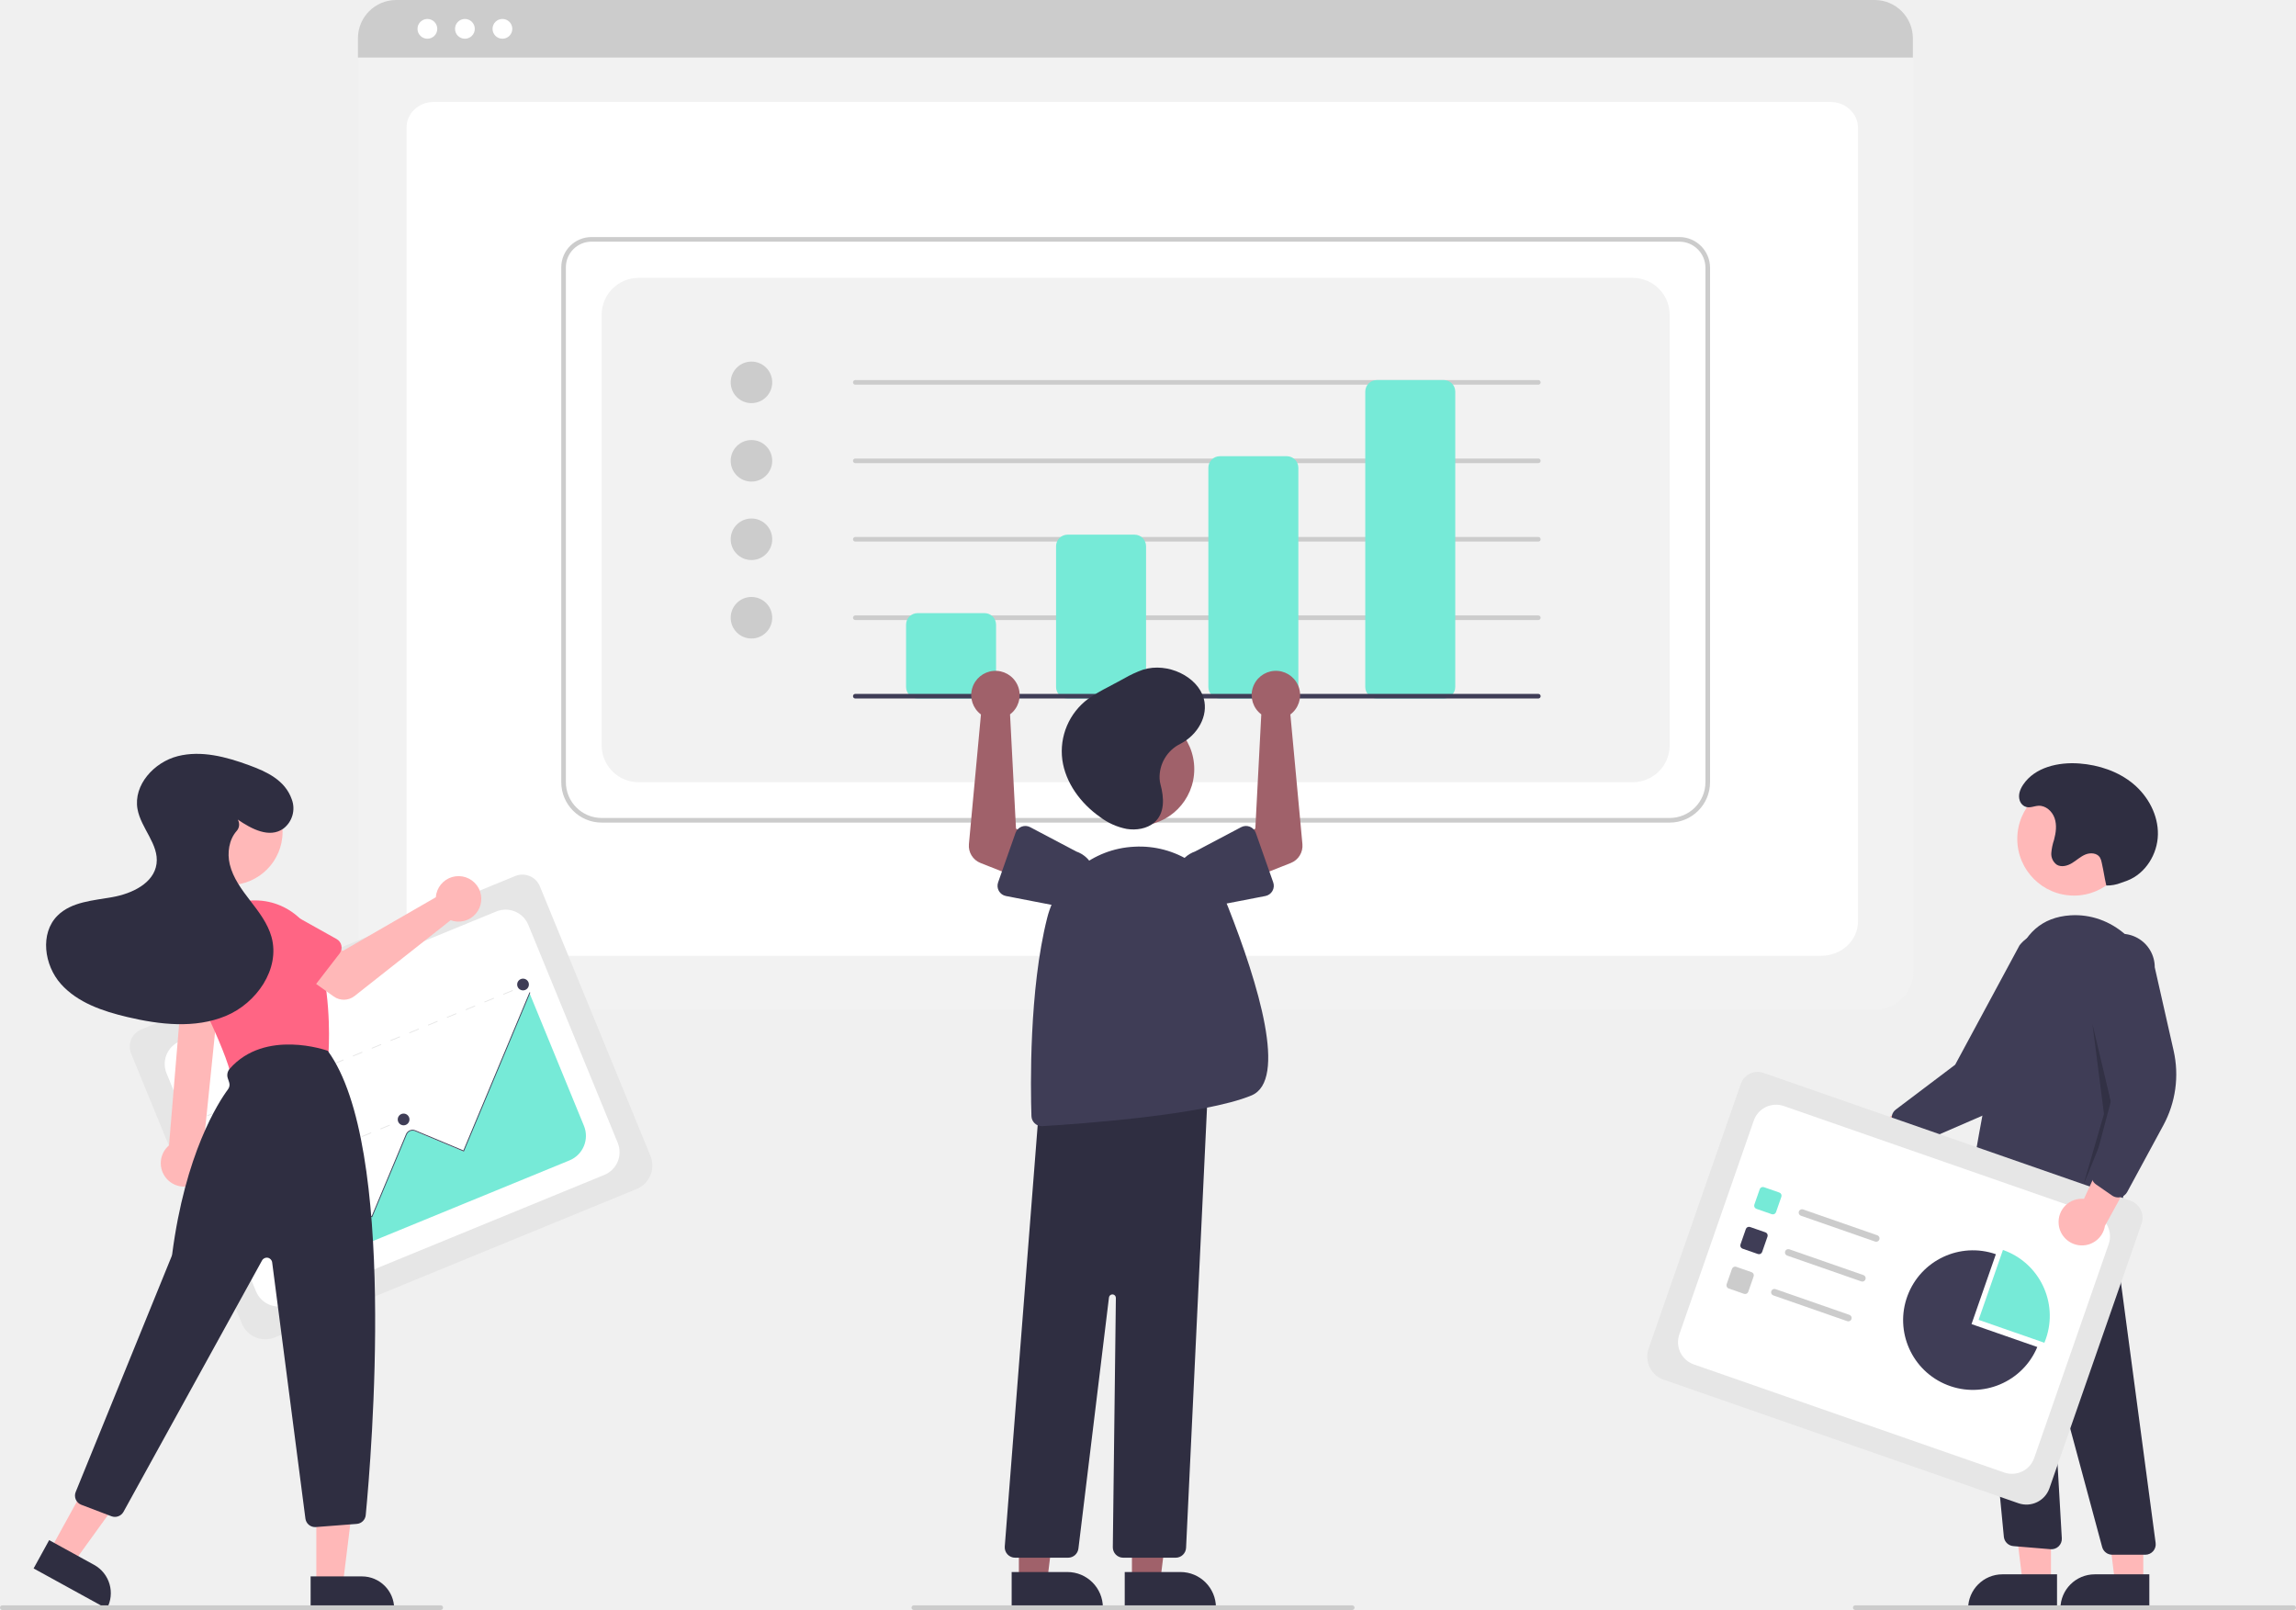
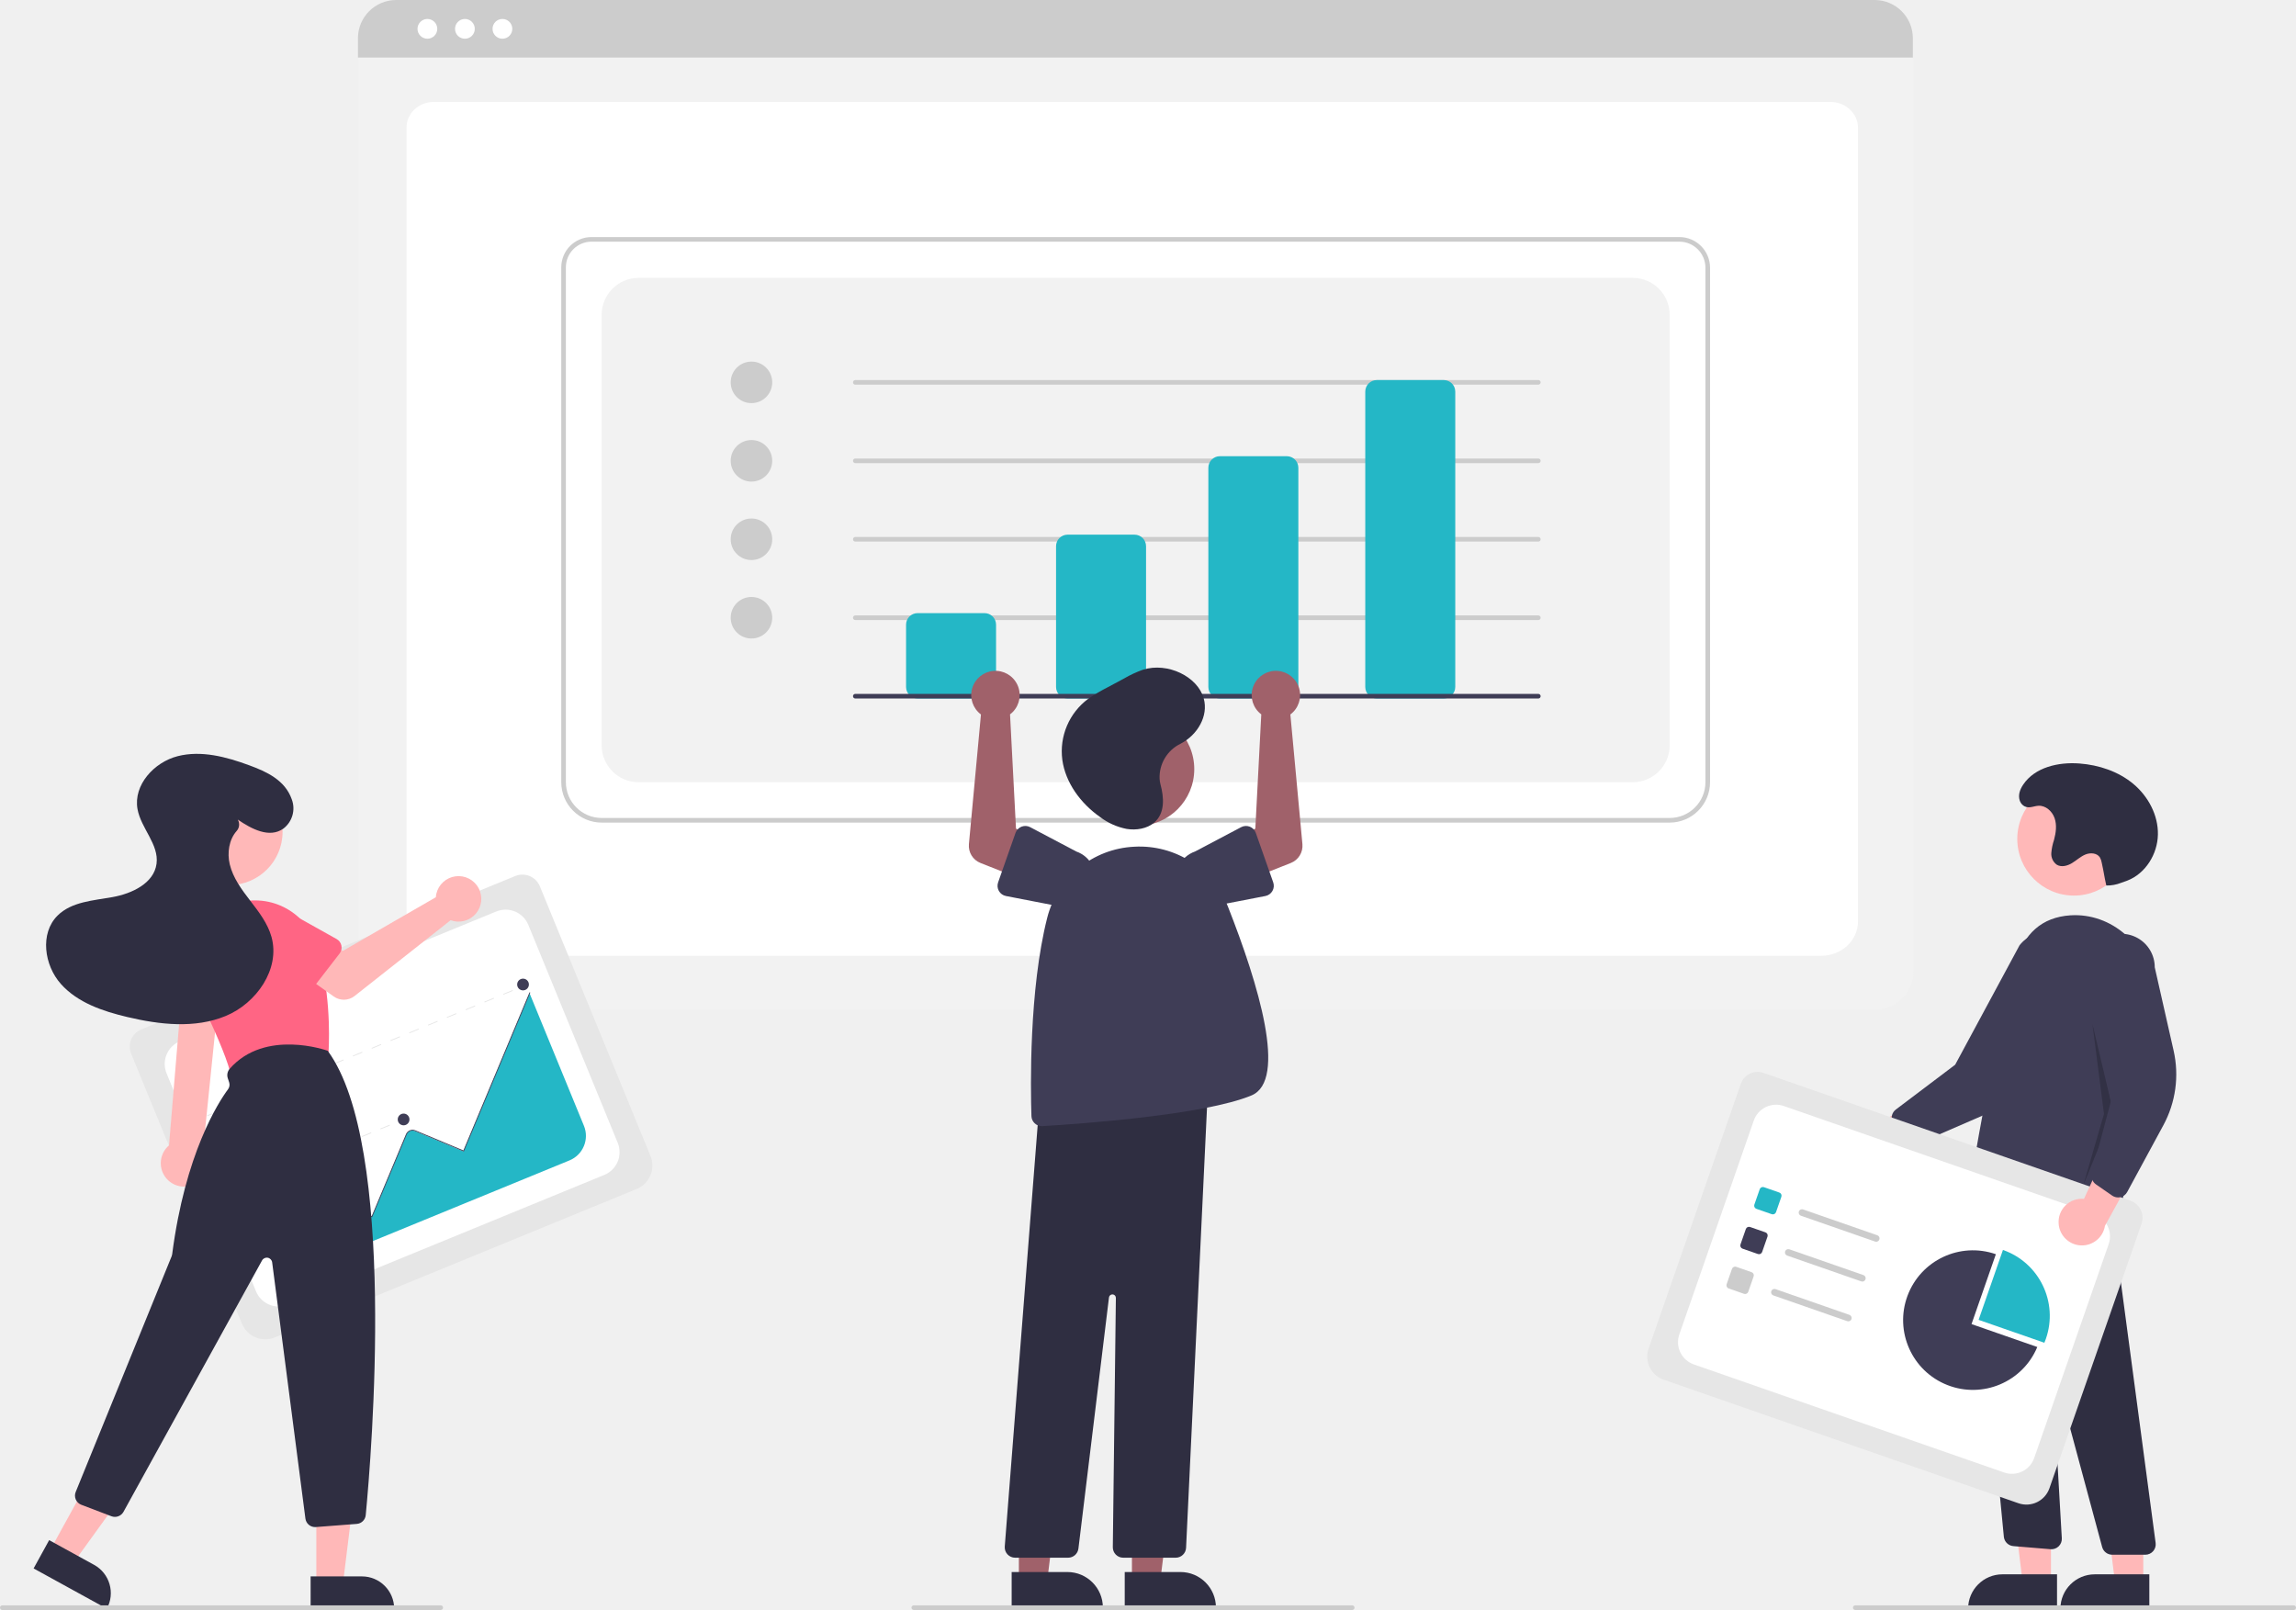
<svg xmlns="http://www.w3.org/2000/svg" id="bb535a4d-a035-40f6-99ac-869b240e0289" data-name="Layer 1" width="995" height="697.681" viewBox="0 0 995 697.681">
  <path d="M915.189,538.707H274.35a16.519,16.519,0,0,1-16.5-16.5V127.054A12.102,12.102,0,0,1,269.938,114.965H919.391a12.311,12.311,0,0,1,12.297,12.297V522.207A16.519,16.519,0,0,1,915.189,538.707Z" transform="translate(-102.5 -101.1595)" fill="#f2f2f2" />
  <path d="M891.811,515.341H294.567c-8.755,0-15.878-6.67-15.878-14.868v-344.105c0-6.08,5.278-11.027,11.766-11.027H895.728c6.595,0,11.961,5.028,11.961,11.209V500.472C907.689,508.671,900.566,515.341,891.811,515.341Z" transform="translate(-102.5 -101.1595)" fill="#fff" />
  <path d="M931.459,126.11H257.619V117.709a16.574,16.574,0,0,1,16.56-16.55H914.899a16.574,16.574,0,0,1,16.56,16.55Z" transform="translate(-102.5 -101.1595)" fill="#ccc" />
  <circle cx="185.214" cy="12.5" r="4.283" fill="#fff" />
  <circle cx="201.473" cy="12.5" r="4.283" fill="#fff" />
  <circle cx="217.731" cy="12.5" r="4.283" fill="#fff" />
  <path d="M826.073,457.629H363.234a17.52,17.52,0,0,1-17.5-17.5V216.975a13.103,13.103,0,0,1,13.088-13.088H830.276a13.312,13.312,0,0,1,13.297,13.297V440.129A17.52,17.52,0,0,1,826.073,457.629ZM358.822,205.886a11.101,11.101,0,0,0-11.088,11.088V440.129a15.517,15.517,0,0,0,15.5,15.5H826.073a15.518,15.518,0,0,0,15.5-15.5V217.184a11.31,11.31,0,0,0-11.297-11.297Z" transform="translate(-102.5 -101.1595)" fill="#ccc" />
  <path d="M379.234,440.129h430.839a16,16,0,0,0,16-16V237.581a16,16,0,0,0-16-16H379.234a16,16,0,0,0-16,16V424.129A16,16,0,0,0,379.234,440.129Z" transform="translate(-102.5 -101.1595)" fill="#f2f2f2" />
  <circle cx="325.654" cy="165.695" r="9" fill="#ccc" />
  <circle cx="325.654" cy="199.695" r="9" fill="#ccc" />
  <circle cx="325.654" cy="233.695" r="9" fill="#ccc" />
  <circle cx="325.654" cy="267.695" r="9" fill="#ccc" />
  <path d="M769.154,267.855h-296a1,1,0,0,1,0-2h296a1,1,0,0,1,0,2Z" transform="translate(-102.5 -101.1595)" fill="#ccc" />
  <path d="M769.154,301.855h-296a1,1,0,0,1,0-2h296a1,1,0,0,1,0,2Z" transform="translate(-102.5 -101.1595)" fill="#ccc" />
  <path d="M769.154,335.855h-296a1,1,0,0,1,0-2h296a1,1,0,0,1,0,2Z" transform="translate(-102.5 -101.1595)" fill="#ccc" />
  <path d="M769.154,369.855h-296a1,1,0,0,1,0-2h296a1,1,0,0,1,0,2Z" transform="translate(-102.5 -101.1595)" fill="#ccc" />
-   <path d="M529.154,403.855h-29a5.006,5.006,0,0,1-5-5v-27a5.006,5.006,0,0,1,5-5h29a5.006,5.006,0,0,1,5,5v27A5.006,5.006,0,0,1,529.154,403.855Z" transform="translate(-102.5 -101.1595)" fill="#76ead7" />
-   <path d="M594.154,403.855h-29a5.006,5.006,0,0,1-5-5v-61a5.006,5.006,0,0,1,5-5h29a5.006,5.006,0,0,1,5,5v61A5.006,5.006,0,0,1,594.154,403.855Z" transform="translate(-102.5 -101.1595)" fill="#76ead7" />
-   <path d="M660.154,403.855h-29a5.006,5.006,0,0,1-5-5v-95a5.006,5.006,0,0,1,5-5h29a5.006,5.006,0,0,1,5,5v95A5.006,5.006,0,0,1,660.154,403.855Z" transform="translate(-102.5 -101.1595)" fill="#76ead7" />
-   <path d="M728.154,403.855h-29a5.006,5.006,0,0,1-5-5v-128a5.006,5.006,0,0,1,5-5h29a5.006,5.006,0,0,1,5,5v128A5.006,5.006,0,0,1,728.154,403.855Z" transform="translate(-102.5 -101.1595)" fill="#76ead7" />
+   <path d="M529.154,403.855h-29a5.006,5.006,0,0,1-5-5v-27a5.006,5.006,0,0,1,5-5h29a5.006,5.006,0,0,1,5,5v27A5.006,5.006,0,0,1,529.154,403.855Z" transform="translate(-102.5 -101.1595)" fill="#24b7c6" />
+   <path d="M594.154,403.855h-29a5.006,5.006,0,0,1-5-5v-61a5.006,5.006,0,0,1,5-5h29a5.006,5.006,0,0,1,5,5v61A5.006,5.006,0,0,1,594.154,403.855Z" transform="translate(-102.5 -101.1595)" fill="#24b7c6" />
+   <path d="M660.154,403.855h-29a5.006,5.006,0,0,1-5-5v-95a5.006,5.006,0,0,1,5-5h29a5.006,5.006,0,0,1,5,5v95A5.006,5.006,0,0,1,660.154,403.855Z" transform="translate(-102.5 -101.1595)" fill="#24b7c6" />
+   <path d="M728.154,403.855h-29a5.006,5.006,0,0,1-5-5v-128a5.006,5.006,0,0,1,5-5h29a5.006,5.006,0,0,1,5,5v128A5.006,5.006,0,0,1,728.154,403.855Z" transform="translate(-102.5 -101.1595)" fill="#24b7c6" />
  <path d="M769.154,403.855h-296a1,1,0,0,1,0-2h296a1,1,0,0,1,0,2Z" transform="translate(-102.5 -101.1595)" fill="#3f3d56" />
  <path d="M899.201,590.402a10.056,10.056,0,0,1,15.32-1.743l31.755-16.389-1.975,18.464L914.45,603.467a10.11,10.11,0,0,1-15.248-13.065Z" transform="translate(-102.5 -101.1595)" fill="#ffb8b8" />
  <path d="M926.524,597.289a4.506,4.506,0,0,1-1.524-2.212l-2.526-8.159a4.515,4.515,0,0,1,1.587-4.921l25.738-19.44,27.875-51.712a14.497,14.497,0,1,1,22.9,17.782L984.716,562.096a46.374,46.374,0,0,1-23.463,22.696l-30.163,13.083a4.505,4.505,0,0,1-3.669-.039A4.455,4.455,0,0,1,926.524,597.289Z" transform="translate(-102.5 -101.1595)" fill="#3f3d56" />
  <circle cx="898.775" cy="363.541" r="24.561" fill="#ffb8b8" />
  <polygon points="888.812 685.737 876.553 685.736 870.722 638.448 888.817 638.449 888.812 685.737" fill="#ffb8b8" />
  <path d="M867.795,682.233h23.644a0,0,0,0,1,0,0v14.887a0,0,0,0,1,0,0H852.908a0,0,0,0,1,0,0v0A14.887,14.887,0,0,1,867.795,682.233Z" fill="#2f2e41" />
  <polygon points="928.812 685.739 916.553 685.738 910.722 638.449 928.817 638.451 928.812 685.739" fill="#ffb8b8" />
  <path d="M907.795,682.235h23.644a0,0,0,0,1,0,0V697.121a0,0,0,0,1,0,0H892.908a0,0,0,0,1,0,0v0A14.887,14.887,0,0,1,907.795,682.235Z" fill="#2f2e41" />
  <path d="M1032.208,774.899l-14.367-.001a4.508,4.508,0,0,1-4.345-3.329l-20.68-76.701a.5.5,0,0,0-.982.16l4.177,72.742a4.499,4.499,0,0,1-4.867,4.742L974.998,771.166a4.512,4.512,0,0,1-4.096-3.964L956.191,614.457l5.691,3.415,53.329-9.054L1036.669,769.804a4.501,4.501,0,0,1-4.461,5.095Z" transform="translate(-102.5 -101.1595)" fill="#2f2e41" />
  <path d="M974.027,630.579a32.939,32.939,0,0,1-16.692-4.698,4.48,4.48,0,0,1-2.136-4.589c1.876-11.486,11.684-70.408,20.608-102.529,3.635-13.083,11.671-20.129,23.887-20.943,17.868-1.172,33.75,12.807,35.404,31.2,2.917,32.448-8.933,78.55-14.164,96.866a4.496,4.496,0,0,1-7.088,2.306l-10.661-8.293a3.533,3.533,0,0,0-4.516.188C989.682,628.101,981.146,630.579,974.027,630.579Z" transform="translate(-102.5 -101.1595)" fill="#3f3d56" />
  <polygon points="906.787 443.738 915.786 481.739 902.784 513.738 911.786 482.739 906.787 443.738" opacity="0.2" />
  <path d="M1015.29,484.898a16.538,16.538,0,0,0,6.388-1.155c.894-.345,1.822-.628,2.715-.972,7.882-3.045,13.074-11.438,13.261-19.886s-4.188-16.647-10.684-22.05-14.909-8.178-23.335-8.82c-9.075-.691-19.294,1.61-24.366,9.167-1.35,2.012-2.294,4.452-1.494,6.882a4.404,4.404,0,0,0,1.241,1.906c2.265,2.015,4.522.5,6.831.366,3.173-.184,6.023,2.385,7.048,5.394s.573,6.322-.254,9.391a23.459,23.459,0,0,0-1.183,5.71,5.741,5.741,0,0,0,2.378,5.055c1.983,1.199,4.587.505,6.571-.691s3.699-2.86,5.842-3.741,5.022-.685,6.27,1.268a6.935,6.935,0,0,1,.793,2.289c1.118,5.095.861,4.795,1.979,9.89Z" transform="translate(-102.5 -101.1595)" fill="#2f2e41" />
  <path d="M977.221,752.591,823.425,699.03a10.556,10.556,0,0,1-6.49-13.426l39.966-114.758a7.734,7.734,0,0,1,9.836-4.755L1025.732,621.463a7.867,7.867,0,0,1,4.837,10.006L990.647,746.101A10.556,10.556,0,0,1,977.221,752.591Z" transform="translate(-102.5 -101.1595)" fill="#e6e6e6" />
  <path d="M836.549,692.435l134.484,46.835a10.225,10.225,0,0,0,13.019-6.293l32.272-92.667a10.225,10.225,0,0,0-6.293-13.019l-134.484-46.835a10.225,10.225,0,0,0-13.019,6.293l-32.272,92.667A10.225,10.225,0,0,0,836.549,692.435Z" transform="translate(-102.5 -101.1595)" fill="#fff" />
-   <path d="M870.32,627.329l-6.66-2.32a1.444,1.444,0,0,1-.888-1.837l2.32-6.66a1.444,1.444,0,0,1,1.837-.888l6.66,2.32a1.444,1.444,0,0,1,.888,1.837l-2.32,6.66A1.444,1.444,0,0,1,870.32,627.329Z" transform="translate(-102.5 -101.1595)" fill="#76ead7" />
+   <path d="M870.32,627.329l-6.66-2.32a1.444,1.444,0,0,1-.888-1.837l2.32-6.66a1.444,1.444,0,0,1,1.837-.888l6.66,2.32a1.444,1.444,0,0,1,.888,1.837l-2.32,6.66A1.444,1.444,0,0,1,870.32,627.329Z" transform="translate(-102.5 -101.1595)" fill="#24b7c6" />
  <path d="M864.31,644.585l-6.66-2.32a1.444,1.444,0,0,1-.888-1.837l2.32-6.66a1.444,1.444,0,0,1,1.837-.888l6.66,2.32a1.444,1.444,0,0,1,.888,1.837l-2.32,6.66A1.444,1.444,0,0,1,864.31,644.585Z" transform="translate(-102.5 -101.1595)" fill="#3f3d56" />
  <path d="M858.301,661.841l-6.66-2.32a1.444,1.444,0,0,1-.888-1.837l2.32-6.66a1.444,1.444,0,0,1,1.837-.888l6.66,2.32a1.444,1.444,0,0,1,.888,1.837l-2.32,6.66A1.444,1.444,0,0,1,858.301,661.841Z" transform="translate(-102.5 -101.1595)" fill="#ccc" />
  <path d="M915.074,639.181l-32.09-11.176a1.443,1.443,0,1,1,.949-2.725l32.09,11.176a1.443,1.443,0,1,1-.949,2.725Z" transform="translate(-102.5 -101.1595)" fill="#ccc" />
  <path d="M909.065,656.437l-32.09-11.176a1.443,1.443,0,0,1,.949-2.725l32.09,11.176a1.443,1.443,0,1,1-.949,2.725Z" transform="translate(-102.5 -101.1595)" fill="#ccc" />
  <path d="M903.055,673.693l-32.09-11.176a1.443,1.443,0,0,1,.949-2.725l32.09,11.176a1.443,1.443,0,0,1-.949,2.725Z" transform="translate(-102.5 -101.1595)" fill="#ccc" />
-   <path d="M988.454,683.043c.234-.561.454-1.131.656-1.712a30.239,30.239,0,0,0-18.611-38.501L959.951,673.116Z" transform="translate(-102.5 -101.1595)" fill="#76ead7" />
+   <path d="M988.454,683.043c.234-.561.454-1.131.656-1.712a30.239,30.239,0,0,0-18.611-38.501L959.951,673.116Z" transform="translate(-102.5 -101.1595)" fill="#24b7c6" />
  <path d="M956.884,674.959l10.548-30.287a30.239,30.239,0,1,0,17.955,40.213Z" transform="translate(-102.5 -101.1595)" fill="#3f3d56" />
  <path d="M994.645,631.512a10.056,10.056,0,0,1,10.979-10.826l14.873-32.493,9.841,15.748-15.633,28.441a10.11,10.11,0,0,1-20.061-.87Z" transform="translate(-102.5 -101.1595)" fill="#ffb8b8" />
  <path d="M1020.394,620.069a4.506,4.506,0,0,1-2.564-.8l-7.023-4.862a4.515,4.515,0,0,1-1.788-4.852l8.255-31.18-9.979-57.893a14.497,14.497,0,1,1,28.993-.14l8.177,36.123a46.373,46.373,0,0,1-4.456,32.339L1024.349,617.713a4.505,4.505,0,0,1-2.911,2.233A4.455,4.455,0,0,1,1020.394,620.069Z" transform="translate(-102.5 -101.1595)" fill="#3f3d56" />
  <path d="M1096.5,798.841h-190a1,1,0,0,1,0-2h190a1,1,0,0,1,0,2Z" transform="translate(-102.5 -101.1595)" fill="#ccc" />
  <polygon points="490.541 685.239 502.801 685.238 508.633 637.951 490.539 637.951 490.541 685.239" fill="#a0616a" />
  <path d="M589.914,782.396l24.144-.001h.001a15.386,15.386,0,0,1,15.386,15.386v.5l-39.531.001Z" transform="translate(-102.5 -101.1595)" fill="#2f2e41" />
  <polygon points="441.541 685.239 453.801 685.238 459.633 637.951 441.539 637.951 441.541 685.239" fill="#a0616a" />
  <path d="M540.914,782.396l24.144-.001h.001a15.386,15.386,0,0,1,15.386,15.386v.5l-39.531.001Z" transform="translate(-102.5 -101.1595)" fill="#2f2e41" />
  <circle cx="492.988" cy="333.297" r="24.561" fill="#a0616a" />
  <path d="M612.005,776.192H589.254a4.5,4.5,0,0,1-4.5-4.555l1.322-108.031a1.5,1.5,0,0,0-2.989-.2L569.847,772.236a4.504,4.504,0,0,1-4.467,3.956H542.41a4.5,4.5,0,0,1-4.486-4.851l15.167-194.075.412-.045,72.629-7.844-9.633,202.528A4.495,4.495,0,0,1,612.005,776.192Z" transform="translate(-102.5 -101.1595)" fill="#2f2e41" />
  <path d="M553.976,589.181a4.496,4.496,0,0,1-4.484-4.358c-.396-12.271-1.076-54.732,6.822-85.905a40.924,40.924,0,0,1,37.793-30.839h0a41.179,41.179,0,0,1,40.559,26.023c13.275,33.703,25.818,75.246,10.181,81.762-20.495,8.539-74.523,12.346-90.594,13.309Q554.113,589.181,553.976,589.181Z" transform="translate(-102.5 -101.1595)" fill="#3f3d56" />
  <path d="M647.847,409.632a10.525,10.525,0,0,0,1.246,1.093l-2.578,49.526-10.724,5.491L641.961,483.01l19.93-7.875a8,8,0,0,0,5.026-8.181l-5.221-56.179a10.497,10.497,0,1,0-13.849-1.143Z" transform="translate(-102.5 -101.1595)" fill="#a0616a" />
  <path d="M646.718,462.095l7.544,21.439a4.5,4.5,0,0,1-3.389,5.912l-22.245,4.308a12.497,12.497,0,0,1-8.228-23.602l19.974-10.543a4.5,4.5,0,0,1,6.344,2.486Z" transform="translate(-102.5 -101.1595)" fill="#3f3d56" />
  <path d="M541.46,409.632a10.527,10.527,0,0,1-1.246,1.093l2.578,49.526,10.724,5.491L547.346,483.01l-19.93-7.875a8,8,0,0,1-5.026-8.181l5.221-56.179a10.497,10.497,0,1,1,13.849-1.143Z" transform="translate(-102.5 -101.1595)" fill="#a0616a" />
  <path d="M545.192,459.399a4.495,4.495,0,0,1,3.741.21l19.974,10.543a12.497,12.497,0,0,1-8.228,23.602l-22.245-4.308a4.5,4.5,0,0,1-3.389-5.912l7.544-21.439A4.495,4.495,0,0,1,545.192,459.399Z" transform="translate(-102.5 -101.1595)" fill="#3f3d56" />
  <path d="M605.027,438.643a16.143,16.143,0,0,1,9.041-15.168c7.466-3.854,12.156-12.075,10.101-19.582-2.631-9.609-15.709-15.841-26.305-12.535a48.566,48.566,0,0,0-8.261,3.839l-6.923,3.711a71.73,71.73,0,0,0-8.534,5.038,28.315,28.315,0,0,0-11.27,26.53c1.363,9.769,7.761,18.727,16.518,24.861a27.937,27.937,0,0,0,11.319,5.031c4.198.692,8.87-.094,11.939-2.705,4.796-4.079,4.301-10.911,2.75-16.616A12.09,12.09,0,0,1,605.027,438.643Z" transform="translate(-102.5 -101.1595)" fill="#2f2e41" />
  <path d="M688.5,798.841h-190a1,1,0,0,1,0-2h190a1,1,0,0,1,0,2Z" transform="translate(-102.5 -101.1595)" fill="#ccc" />
  <path d="M378.41,616.413,221.633,680.73a10.984,10.984,0,0,1-14.315-5.986l-47.992-116.983a8.047,8.047,0,0,1,4.386-10.488l162.077-66.492a8.186,8.186,0,0,1,10.669,4.462L384.396,602.098A10.984,10.984,0,0,1,378.41,616.413Z" transform="translate(-102.5 -101.1595)" fill="#e6e6e6" />
  <path d="M227.311,666.541l137.091-56.241a10.639,10.639,0,0,0,5.805-13.881L331.454,501.956a10.639,10.639,0,0,0-13.881-5.805L180.482,552.392a10.639,10.639,0,0,0-5.805,13.881l38.753,94.463A10.639,10.639,0,0,0,227.311,666.541Z" transform="translate(-102.5 -101.1595)" fill="#fff" />
  <rect x="328.668" y="528.117" width="2.179" height="0.363" transform="translate(-278.3402 63.53163) rotate(-22.30577)" fill="#e6e6e6" />
  <path d="M324.747,530.551l-4.072,1.67-.138-.336,4.072-1.67Zm-8.144,3.341-4.072,1.67-.138-.336,4.072-1.67Zm-8.144,3.341-4.072,1.67-.138-.336,4.072-1.67Zm-8.144,3.341-4.072,1.67-.138-.336,4.072-1.67Zm-8.144,3.341-4.072,1.67-.138-.336,4.072-1.67Zm-8.144,3.341-4.072,1.67-.138-.336,4.072-1.67Zm-8.144,3.341-4.072,1.67-.138-.336,4.072-1.67Zm-8.144,3.341-4.072,1.67-.138-.336,4.072-1.67Zm-8.144,3.341-4.072,1.67-.138-.336,4.072-1.67Zm-8.144,3.341-4.072,1.67-.138-.336,4.072-1.67ZM243.312,563.959l-4.072,1.67-.138-.336,4.072-1.67Zm-8.144,3.341-4.072,1.67-.138-.336,4.072-1.67Zm-8.144,3.341-4.072,1.67-.138-.336,4.072-1.67Zm-8.144,3.341-4.072,1.67-.138-.336,4.072-1.67Zm-8.144,3.341-4.072,1.67-.138-.336,4.072-1.67Zm-8.144,3.341-4.072,1.67-.138-.336,4.072-1.67Z" transform="translate(-102.5 -101.1595)" fill="#e6e6e6" />
  <rect x="192.285" y="584.068" width="2.179" height="0.363" transform="translate(-309.7817 15.95413) rotate(-22.30577)" fill="#e6e6e6" />
  <rect x="275.309" y="586.506" width="2.179" height="0.363" transform="translate(-304.4946 47.64812) rotate(-22.30577)" fill="#e6e6e6" />
  <path d="M271.448,588.915l-4.011,1.646-.138-.336,4.011-1.646Zm-8.023,3.291-4.011,1.646-.138-.336,4.011-1.646Zm-8.023,3.291-4.011,1.646-.138-.336,4.011-1.646ZM247.38,598.789l-4.011,1.646-.138-.336,4.011-1.646ZM239.357,602.08l-4.011,1.646-.138-.336,4.011-1.646Zm-8.023,3.291-4.011,1.646-.138-.336,4.011-1.646Zm-8.023,3.291-4.011,1.646-.138-.336,4.011-1.646Zm-8.023,3.291-4.011,1.646-.138-.336,4.011-1.646Z" transform="translate(-102.5 -101.1595)" fill="#e6e6e6" />
  <rect x="205.101" y="615.309" width="2.179" height="0.363" transform="translate(-320.68 23.15625) rotate(-22.30577)" fill="#e6e6e6" />
  <rect x="242.07" y="617.411" width="2.179" height="0.363" transform="translate(-318.7115 37.34481) rotate(-22.30577)" fill="#e6e6e6" />
  <path d="M238.093,619.867l-4.127,1.693-.138-.336,4.127-1.693Zm-8.254,3.386-4.127,1.693-.138-.336,4.127-1.693Zm-8.254,3.386-4.127,1.693-.138-.336,4.127-1.693Z" transform="translate(-102.5 -101.1595)" fill="#e6e6e6" />
  <rect x="211.165" y="630.089" width="2.179" height="0.363" transform="translate(-325.8362 26.5637) rotate(-22.30577)" fill="#e6e6e6" />
  <rect x="252.417" y="642.634" width="2.179" height="0.363" transform="translate(-327.5107 43.15973) rotate(-22.30577)" fill="#e6e6e6" />
  <path d="M248.441,645.09l-4.127,1.693-.138-.336,4.127-1.693Zm-8.254,3.386-4.127,1.693-.138-.336,4.127-1.693Zm-8.254,3.386-4.127,1.693-.138-.336,4.127-1.693Z" transform="translate(-102.5 -101.1595)" fill="#e6e6e6" />
  <rect x="221.513" y="655.313" width="2.179" height="0.363" transform="translate(-334.6354 32.37862) rotate(-22.30577)" fill="#e6e6e6" />
-   <path d="M233.132,651.671,349.308,604.011a11.481,11.481,0,0,0,6.257-14.962L332.092,531.832l-.227.101-28.509,68.167-21.145-8.84a2.742,2.742,0,0,0-2.436.152,2.922,2.922,0,0,0-1.212,1.433l-14.941,35.722-15.46-6.462a2.753,2.753,0,0,0-3.603,1.478C244.461,623.825,234.928,647.213,233.132,651.671Z" transform="translate(-102.5 -101.1595)" fill="#76ead7" />
+   <path d="M233.132,651.671,349.308,604.011a11.481,11.481,0,0,0,6.257-14.962L332.092,531.832l-.227.101-28.509,68.167-21.145-8.84a2.742,2.742,0,0,0-2.436.152,2.922,2.922,0,0,0-1.212,1.433l-14.941,35.722-15.46-6.462a2.753,2.753,0,0,0-3.603,1.478C244.461,623.825,234.928,647.213,233.132,651.671Z" transform="translate(-102.5 -101.1595)" fill="#24b7c6" />
  <path d="M232.775,652.21l-.335-.14,11.955-28.586a3.089,3.089,0,0,1,4.038-1.657l15.155,6.337,14.856-35.525a3.089,3.089,0,0,1,4.038-1.657l20.839,8.715,28.656-68.523.335.14L303.515,600.173l-21.174-8.855a2.723,2.723,0,0,0-3.563,1.462l-14.996,35.86-15.489-6.478a2.726,2.726,0,0,0-3.563,1.462Z" transform="translate(-102.5 -101.1595)" fill="#3f3d56" />
  <circle cx="141.667" cy="516.019" r="2.542" fill="#3f3d56" />
  <circle cx="174.906" cy="485.115" r="2.542" fill="#3f3d56" />
  <circle cx="226.662" cy="426.636" r="2.542" fill="#3f3d56" />
  <path d="M186.901,614.295a10.095,10.095,0,0,0,3.61-15.053l7.549-73.804h-16.313l-5.999,72.066a10.15,10.15,0,0,0,11.154,16.791Z" transform="translate(-102.5 -101.1595)" fill="#ffb8b8" />
  <circle cx="99.38" cy="360.468" r="23.08" fill="#ffb8b8" />
  <path d="M206.225,568.419a4.221,4.221,0,0,1-4.068-3.1c-1.849-6.718-6.66-18.077-14.299-33.763a27.967,27.967,0,0,1,15.882-38.613h0a27.955,27.955,0,0,1,35.922,17.808c5.921,18.563,5.635,38.447,5.237,46.134a4.239,4.239,0,0,1-3.321,3.914l-34.446,7.522A4.208,4.208,0,0,1,206.225,568.419Z" transform="translate(-102.5 -101.1595)" fill="#ff6584" />
  <polygon points="137.082 686.425 148.602 686.425 154.083 641.988 137.08 641.989 137.082 686.425" fill="#ffb8b8" />
  <path d="M237.113,784.293H273.321a0,0,0,0,1,0,0v13.989a0,0,0,0,1,0,0H251.103a13.989,13.989,0,0,1-13.989-13.989v0a0,0,0,0,1,0,0Z" transform="translate(407.9701 1481.403) rotate(179.9974)" fill="#2f2e41" />
  <polygon points="21.882 671.495 31.978 677.045 58.19 640.747 43.291 632.555 21.882 671.495" fill="#ffb8b8" />
  <path d="M118.196,776.437h36.207a0,0,0,0,1,0,0V790.426a0,0,0,0,1,0,0h-22.218a13.989,13.989,0,0,1-13.989-13.989v0a0,0,0,0,1,0,0Z" transform="translate(-224.194 1434.457) rotate(-151.199)" fill="#2f2e41" />
  <path d="M239.044,762.92a4.228,4.228,0,0,1-4.189-3.684L220.446,648.211a2.349,2.349,0,0,0-4.387-.832L156.014,756.319a4.252,4.252,0,0,1-5.209,1.912L137.717,753.244a4.228,4.228,0,0,1-2.411-5.546L176.901,645.518a3.257,3.257,0,0,0,.212-.809c5.634-43.605,19.968-65.78,24.227-71.538a3.275,3.275,0,0,0,.466-2.982l-.585-1.756a4.226,4.226,0,0,1,.814-4.113c15.347-17.48,42.095-7.942,42.363-7.843l.134.05.084.115c29.993,41.133,18.903,174.732,16.376,201.096a4.217,4.217,0,0,1-3.885,3.806l-17.736,1.366C239.262,762.917,239.152,762.92,239.044,762.92Z" transform="translate(-102.5 -101.1595)" fill="#2f2e41" />
  <path d="M291.606,488.437a9.892,9.892,0,0,0-.225,1.541l-40.367,23.288-9.812-5.649-10.46,13.694,16.398,11.688a7.518,7.518,0,0,0,9.019-.22l41.626-32.839a9.864,9.864,0,1,0-6.179-11.503Z" transform="translate(-102.5 -101.1595)" fill="#ffb8b8" />
  <path d="M249.665,514.369l-13.047,16.909a4.229,4.229,0,0,1-6.394.35L215.455,516.291a11.744,11.744,0,0,1,14.402-18.554l18.524,10.358a4.229,4.229,0,0,1,1.283,6.273Z" transform="translate(-102.5 -101.1595)" fill="#ff6584" />
  <path d="M199.098,543.746l-21.017-3.795a4.229,4.229,0,0,1-3.255-5.514L181.639,514.264a11.744,11.744,0,0,1,23.102,4.241l-.665,21.213a4.229,4.229,0,0,1-4.978,4.028Z" transform="translate(-102.5 -101.1595)" fill="#ff6584" />
  <path d="M205.533,456.318c5.932,4.06,13.721,8.233,19.78,3.91a11.025,11.025,0,0,0,3.618-12.709c-2.901-8.296-10.872-11.949-18.494-14.748-9.909-3.64-20.698-6.535-30.927-3.928s-19.269,12.51-17.423,22.903c1.485,8.358,9.369,15.312,8.25,23.727-1.126,8.469-10.65,12.926-19.059,14.44s-17.817,2-23.86,8.039c-7.708,7.704-5.784,21.475,1.47,29.61s18.199,11.822,28.805,14.328c14.053,3.321,29.252,5.066,42.599-.445s23.733-20.349,19.866-34.261c-1.633-5.877-5.48-10.843-9.198-15.678s-7.483-9.891-8.901-15.824c-1.182-4.944-.307-10.683,2.971-14.391a4.169,4.169,0,0,0,.559-4.874Z" transform="translate(-102.5 -101.1595)" fill="#2f2e41" />
  <path d="M293.5,798.841h-190a1,1,0,0,1,0-2h190a1,1,0,0,1,0,2Z" transform="translate(-102.5 -101.1595)" fill="#ccc" />
</svg>
